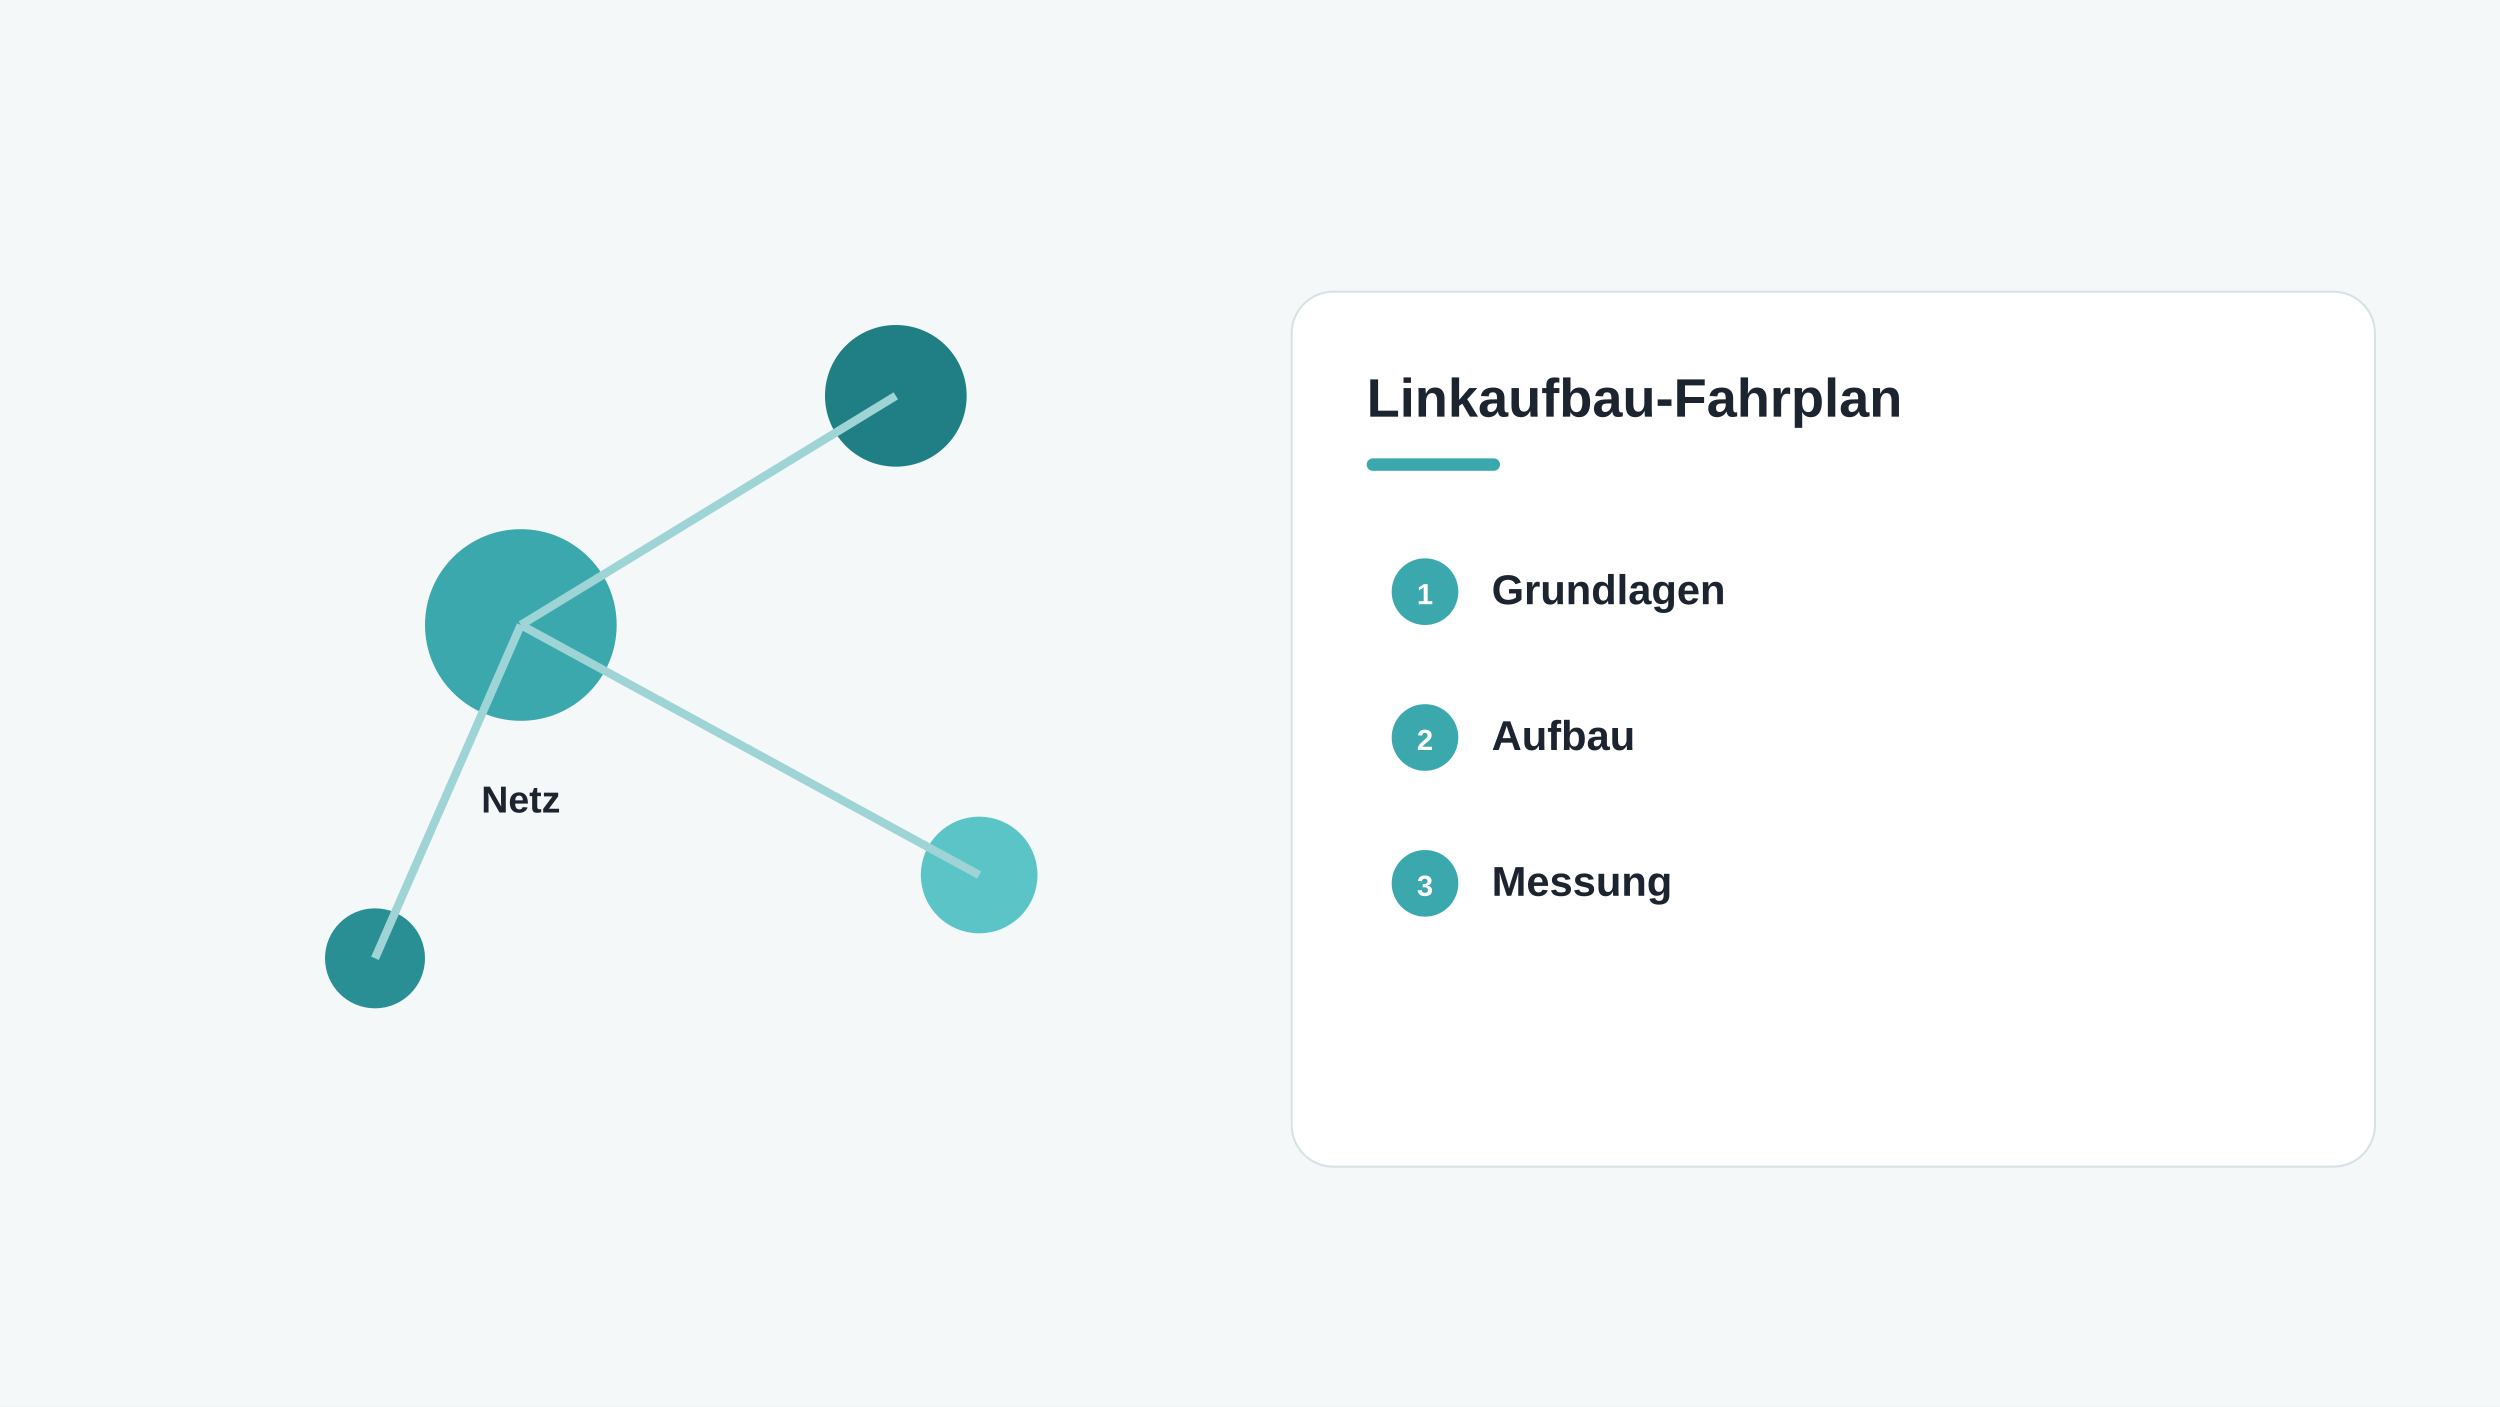
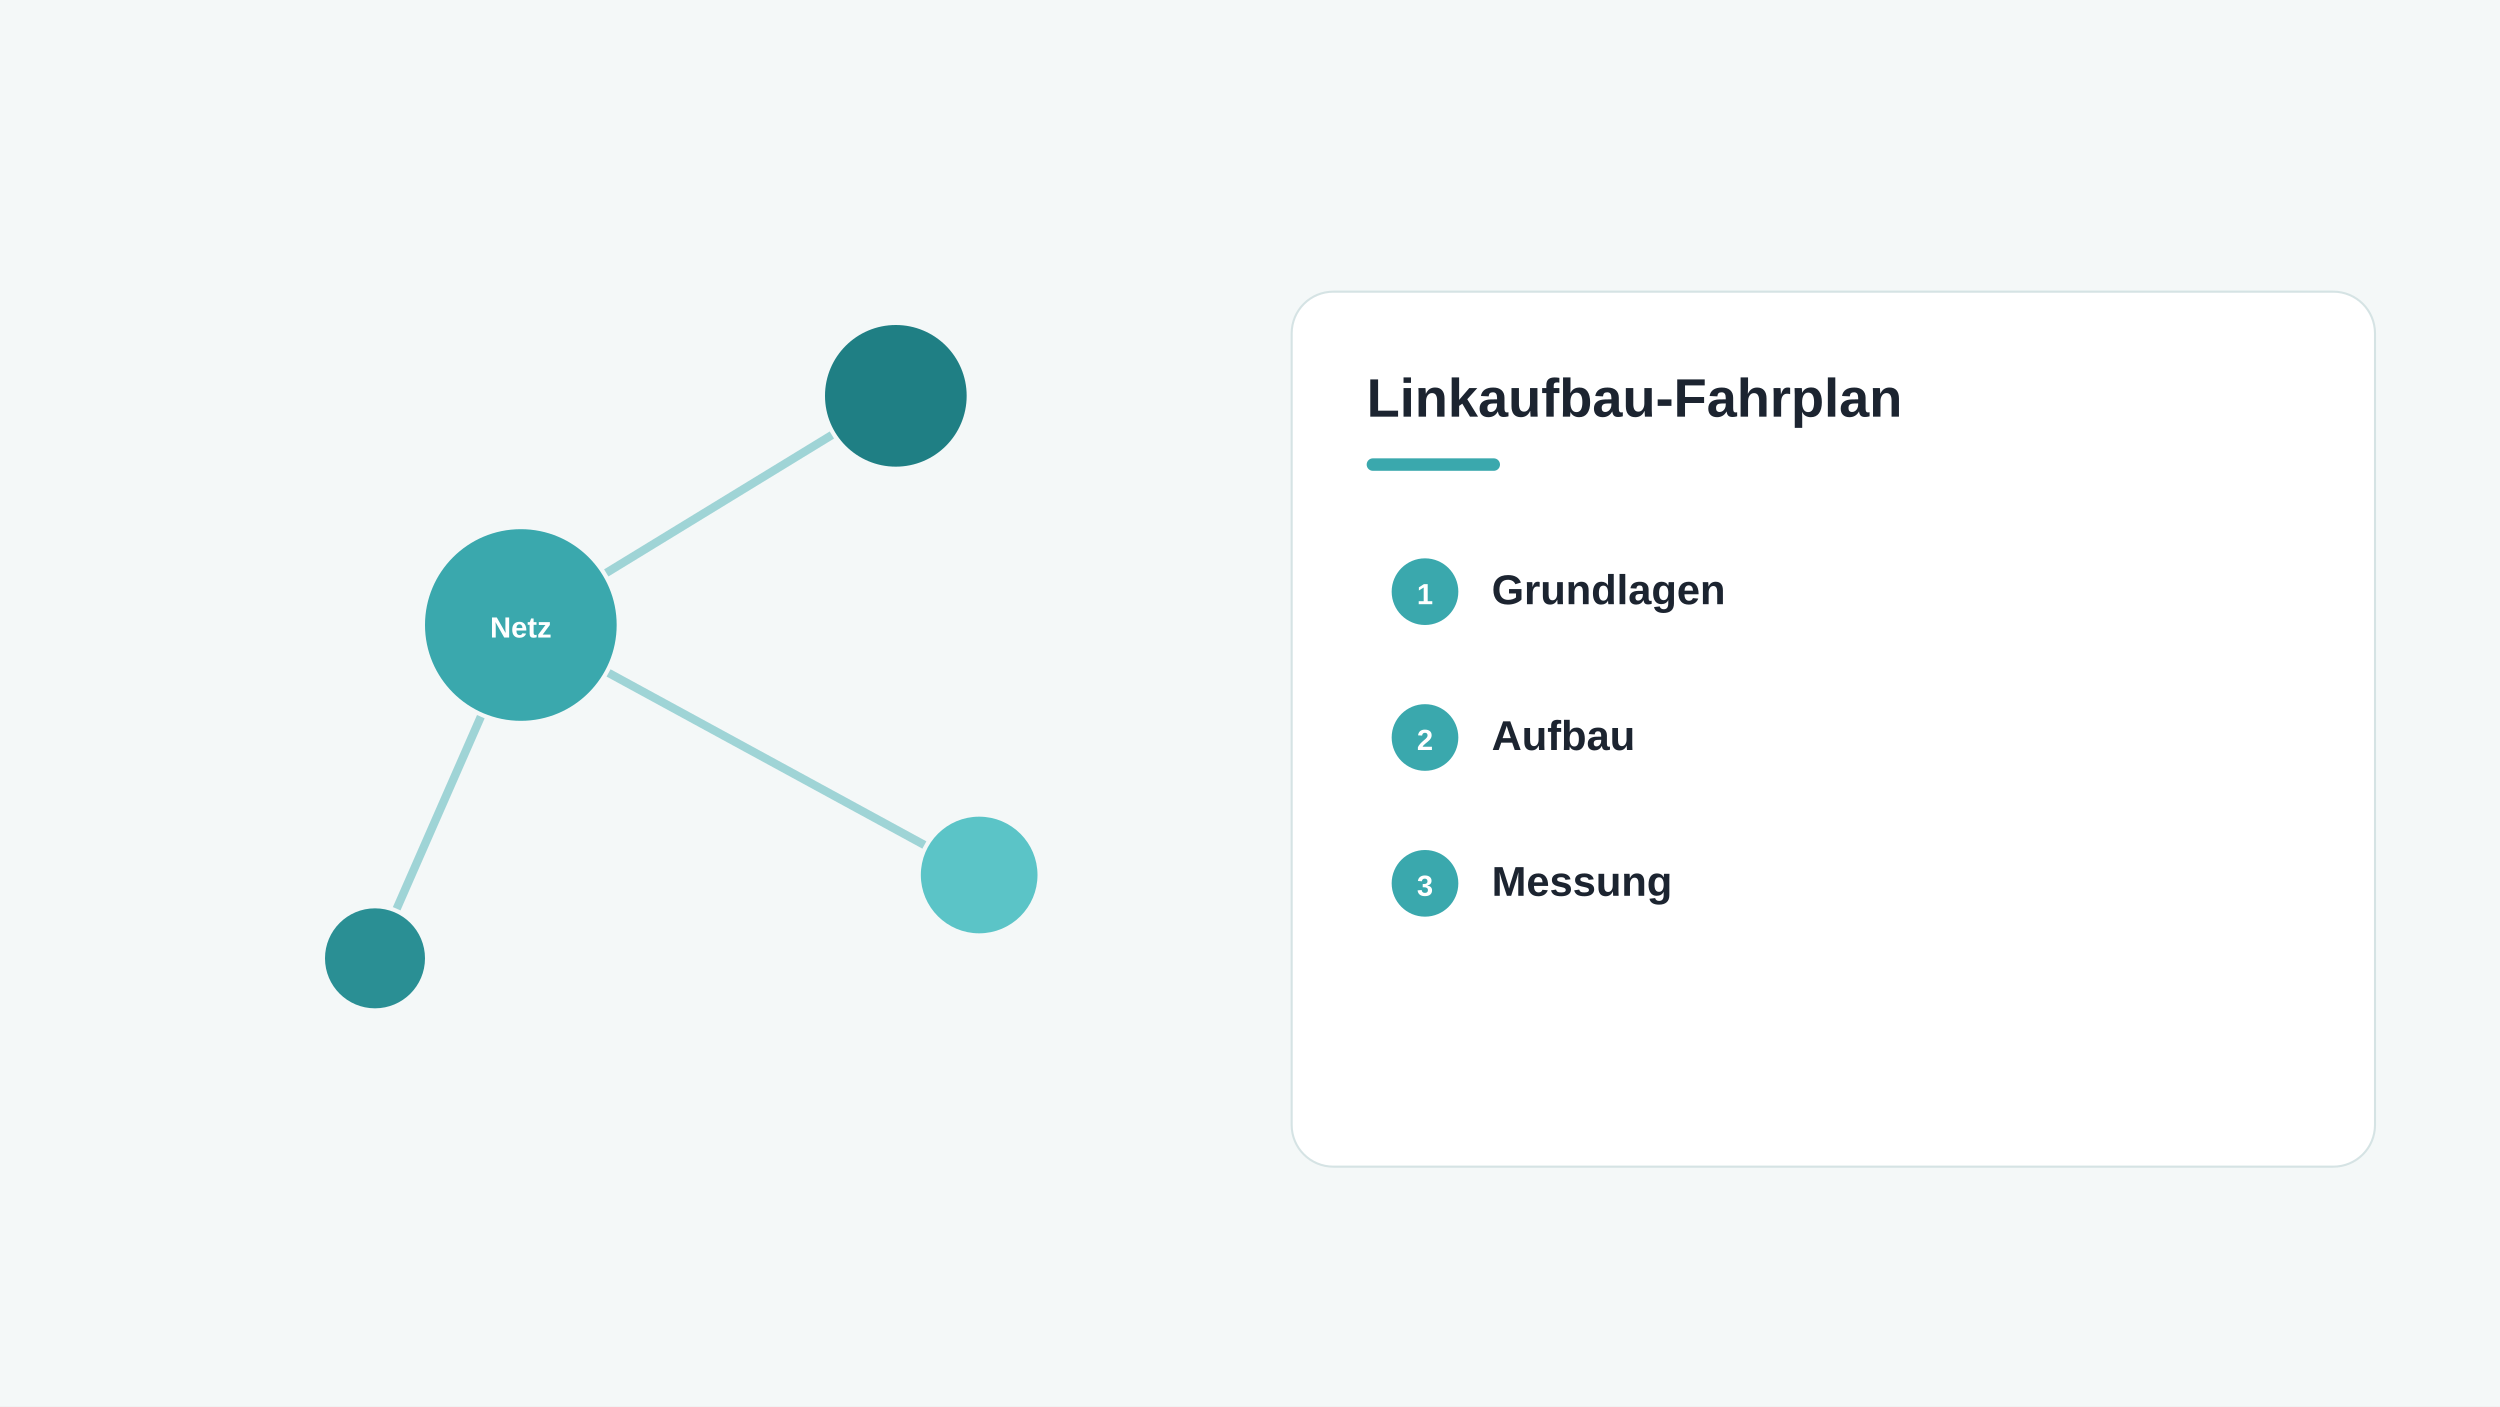
<svg xmlns="http://www.w3.org/2000/svg" width="1200" height="675" viewBox="0 0 1200 675" role="img">
  <rect width="1200" height="675" fill="#f4f8f8" />
+   <line x1="291" y1="275" x2="399.3" y2="208.8" stroke="#9fd4d6" stroke-width="4" />
+   <line x1="292.1" y1="323" x2="443.7" y2="405.6" stroke="#9fd4d6" stroke-width="4" />
+   <line x1="230.8" y1="344" x2="190.4" y2="436.2" stroke="#9fd4d6" stroke-width="4" />
  <circle cx="250" cy="300" r="46" fill="#3aa8ad" />
  <circle cx="430" cy="190" r="34" fill="#1f7f84" />
  <circle cx="470" cy="420" r="28" fill="#5bc4c7" />
  <circle cx="180" cy="460" r="24" fill="#2a8f94" />
-   <line x1="250" y1="300" x2="430" y2="190" stroke="#9fd4d6" stroke-width="4" />
-   <line x1="250" y1="300" x2="470" y2="420" stroke="#9fd4d6" stroke-width="4" />
-   <line x1="250" y1="300" x2="180" y2="460" stroke="#9fd4d6" stroke-width="4" />
-   <text x="250" y="390" fill="#1c2430" font-family="Segoe UI, Arial, sans-serif" font-size="18" font-weight="700" text-anchor="middle">Netz</text>
+   <text x="250" y="306" fill="#ffffff" font-family="Segoe UI, Arial, sans-serif" font-size="14" font-weight="700" text-anchor="middle">Netz</text>
  <rect x="620" y="140" width="520" height="420" rx="20" fill="#ffffff" stroke="#d5e3e4" />
  <text x="656" y="200" fill="#1c2430" font-family="Segoe UI, Arial, sans-serif" font-size="26" font-weight="700" text-anchor="start">Linkaufbau-Fahrplan</text>
  <rect x="656" y="220" width="64" height="6" rx="3" fill="#3aa8ad" />
  <circle cx="684" cy="284" r="16" fill="#3aa8ad" />
  <text x="684" y="290" fill="#ffffff" font-family="Segoe UI, Arial, sans-serif" font-size="14" font-weight="700" text-anchor="middle">1</text>
  <text x="716" y="290" fill="#1c2430" font-family="Segoe UI, Arial, sans-serif" font-size="20" font-weight="600" text-anchor="start">Grundlagen</text>
  <circle cx="684" cy="354" r="16" fill="#3aa8ad" />
  <text x="684" y="360" fill="#ffffff" font-family="Segoe UI, Arial, sans-serif" font-size="14" font-weight="700" text-anchor="middle">2</text>
  <text x="716" y="360" fill="#1c2430" font-family="Segoe UI, Arial, sans-serif" font-size="20" font-weight="600" text-anchor="start">Aufbau</text>
  <circle cx="684" cy="424" r="16" fill="#3aa8ad" />
  <text x="684" y="430" fill="#ffffff" font-family="Segoe UI, Arial, sans-serif" font-size="14" font-weight="700" text-anchor="middle">3</text>
  <text x="716" y="430" fill="#1c2430" font-family="Segoe UI, Arial, sans-serif" font-size="20" font-weight="600" text-anchor="start">Messung</text>
</svg>
